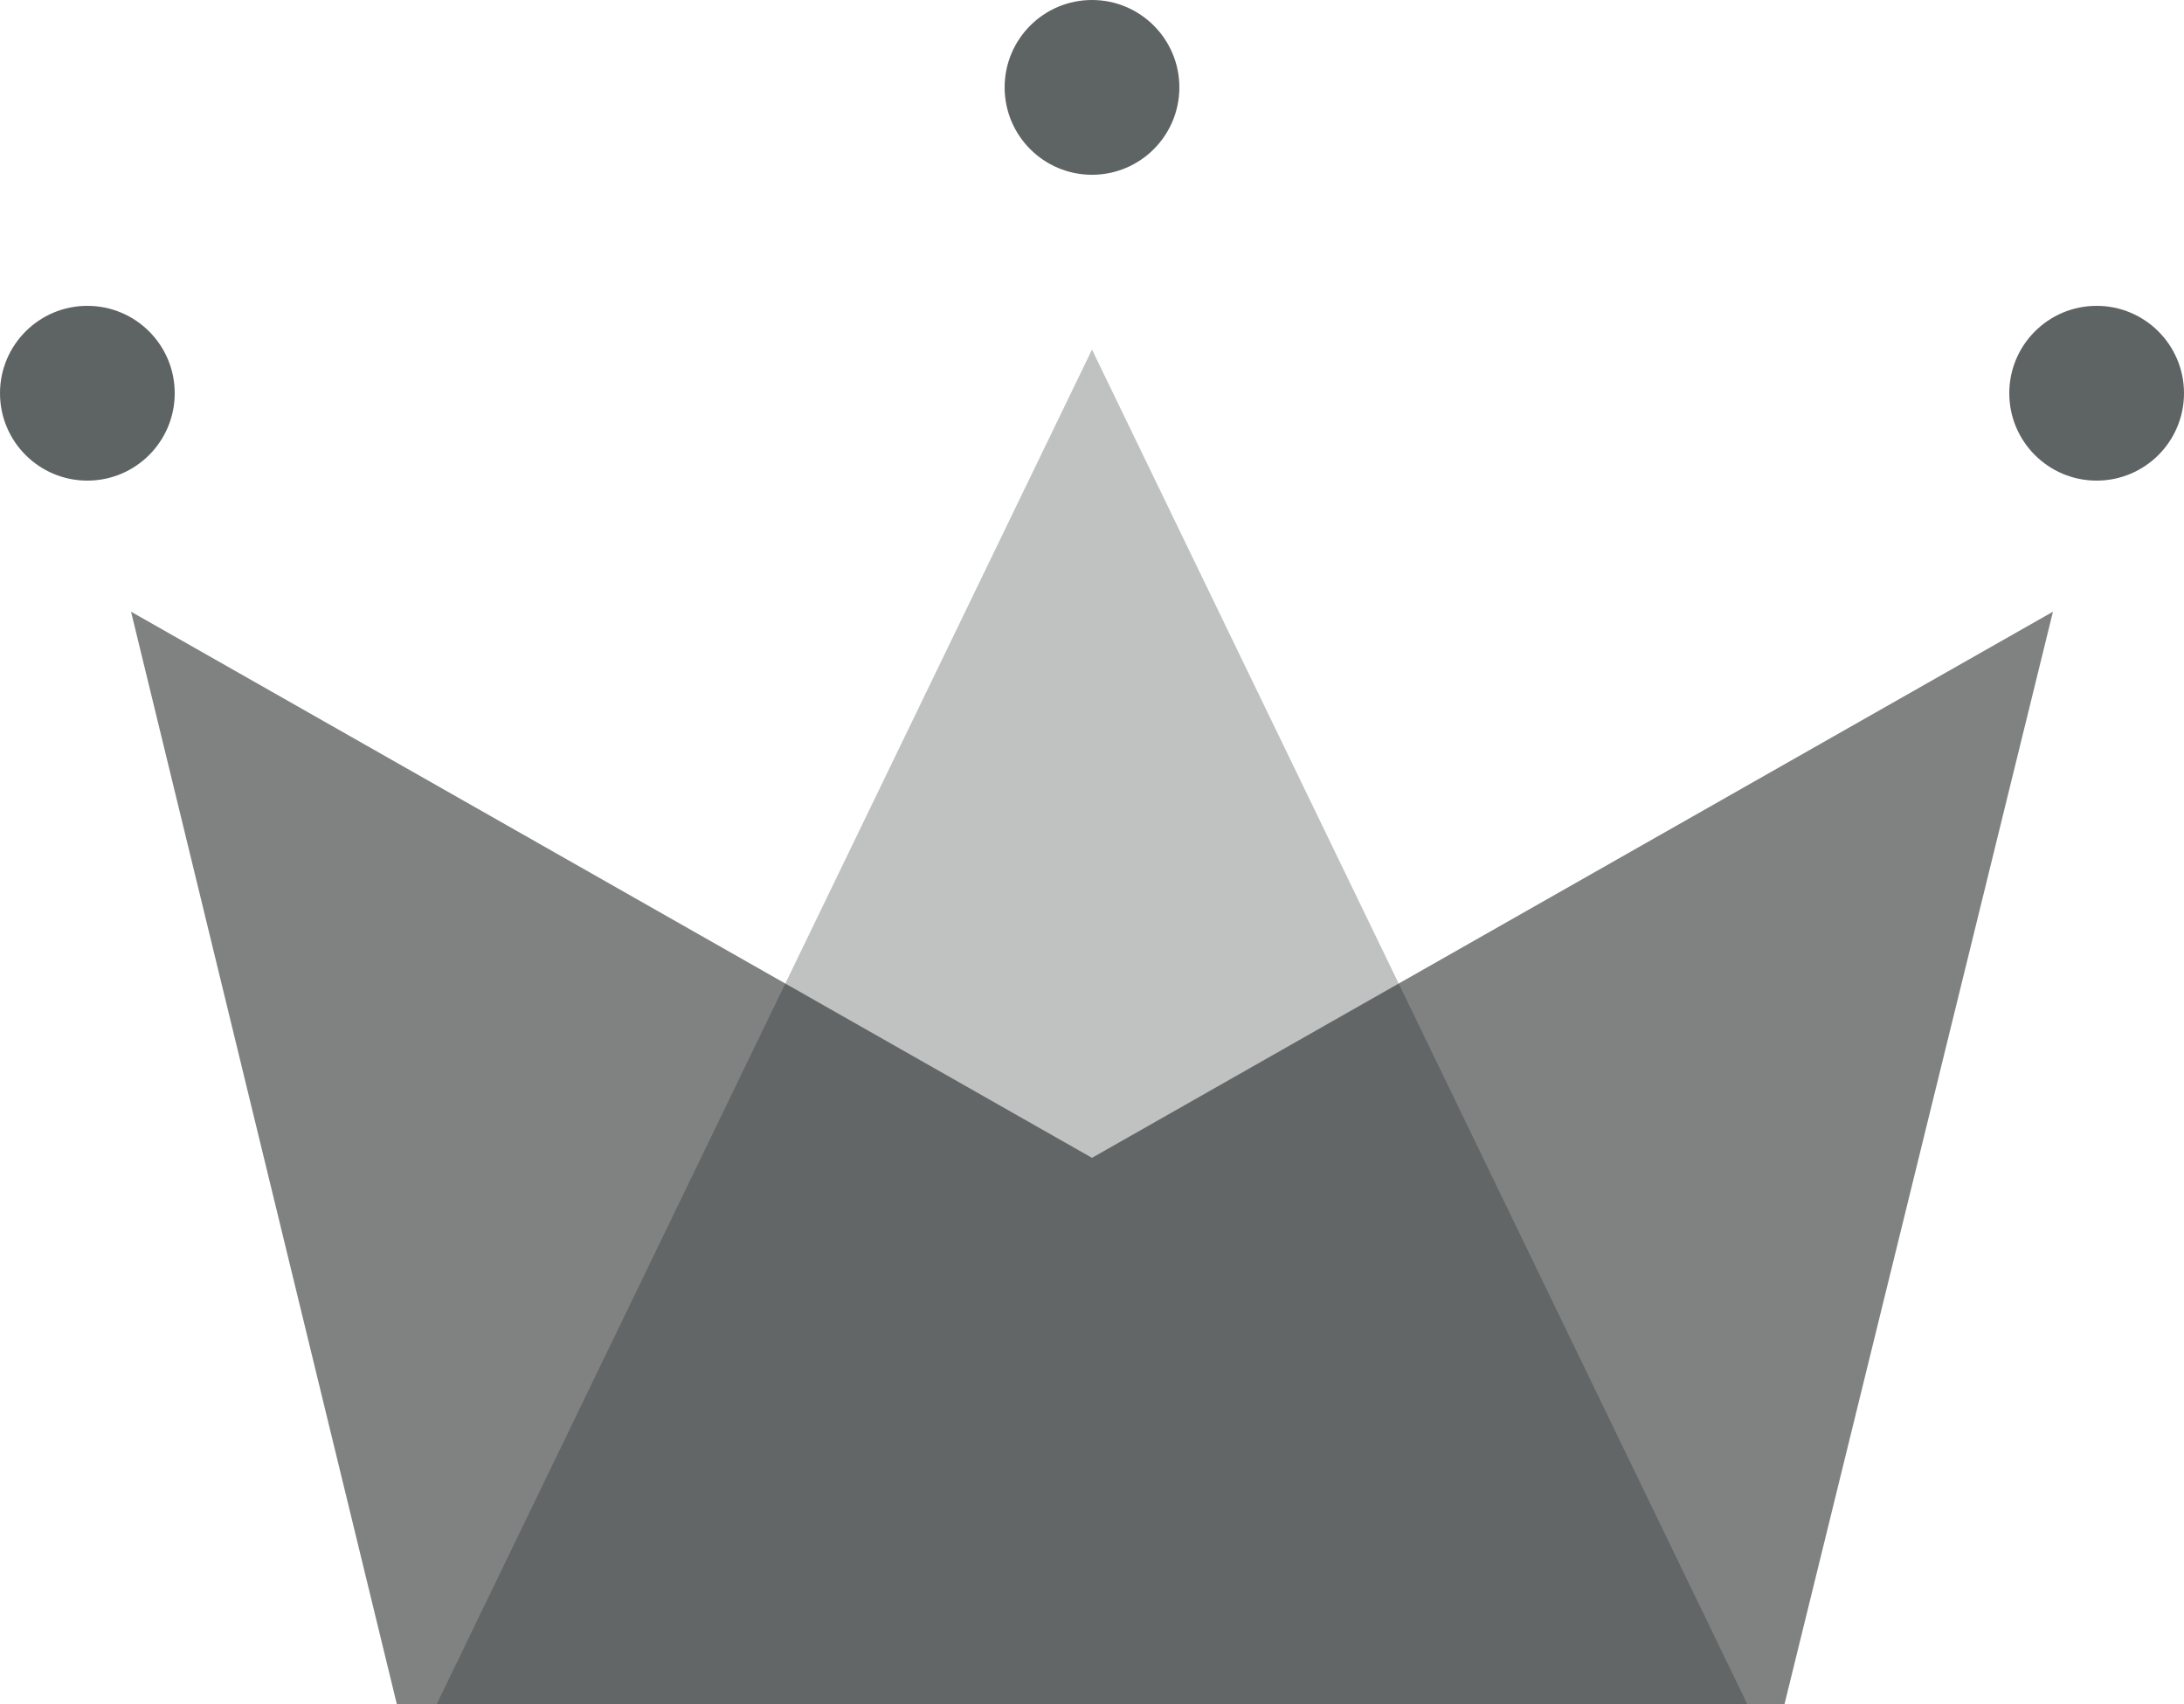
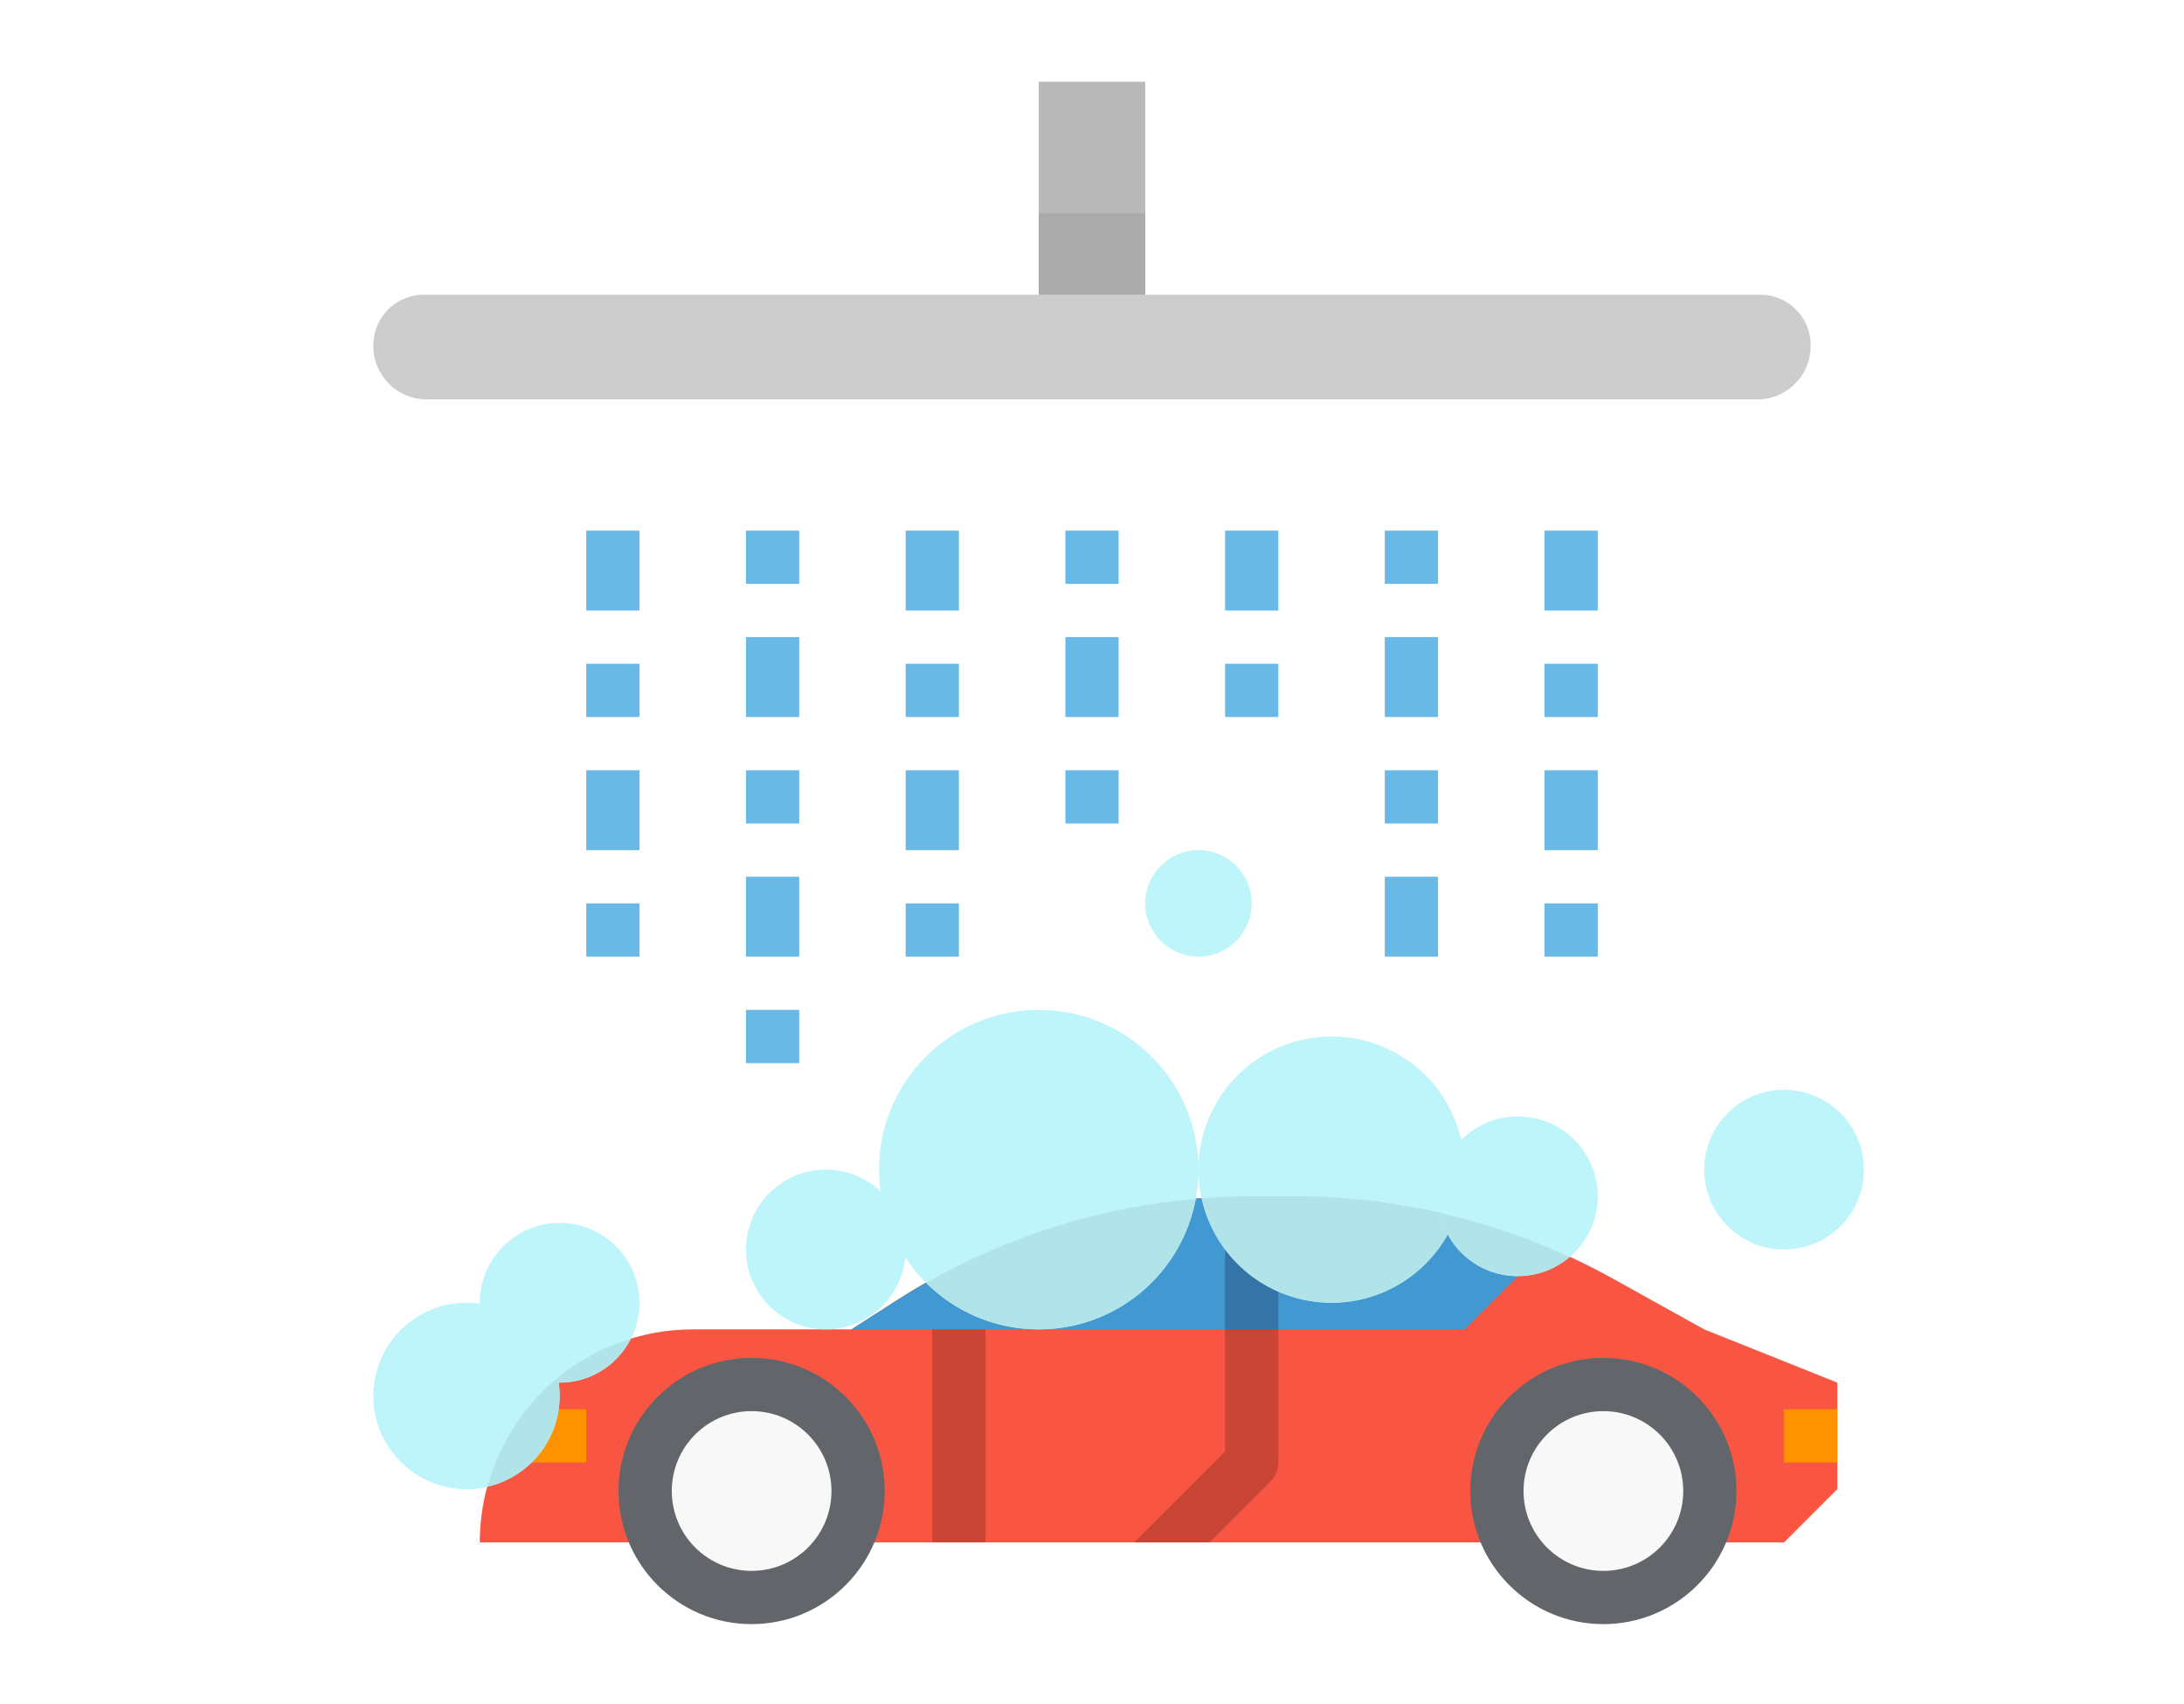
- <svg xmlns="http://www.w3.org/2000/svg" width="50px" height="39px" viewBox="0 0 50 39" version="1.1">
-   <g id="WiP" stroke="none" stroke-width="1" fill="none" fill-rule="evenodd">
-     <g id="Artboard" transform="translate(-90, -38)">
-       <g id="Group" transform="translate(90, 38)">
-         <polygon id="Rectangle" fill="#808282" points="3 14 25 26.5 47 14 40.855 39 9.084 39" />
-         <polygon id="Triangle" fill-opacity="0.263" fill="#101A1A" points="25 8 40 39 10 39" />
-         <circle id="Oval" fill="#5E6363" cx="2" cy="9" r="2" />
-         <circle id="Oval" fill="#5E6363" cx="25" cy="2" r="2" />
-         <circle id="Oval" fill="#5E6363" cx="48" cy="9" r="2" />
-       </g>
-     </g>
+ <svg xmlns="http://www.w3.org/2000/svg" width="50px" height="39px" viewBox="0 0 512 512">
+   <path d="m480 447.438-16 16.008h-392a63.992 63.992 0 0 1 21.9-48.2l.017-.015a63.989 63.989 0 0 1 42.093-15.794h47.672l13.854-8.873a197.118 197.118 0 0 1 106.314-31.127h13.074a197.113 197.113 0 0 1 95.725 24.805l27.351 15.196 40 16z" fill="#f85542" />
+   <circle cx="153.699" cy="448" fill="#f8f8f8" r="32" />
+   <circle cx="409.699" cy="448" fill="#f8f8f8" r="32" />
+   <path d="m153.7 488a40 40 0 1 1 40-40 40.047 40.047 0 0 1 -40 40zm0-64a24 24 0 1 0 24 24 24.027 24.027 0 0 0 -24-24z" fill="#62666a" />
+   <path d="m409.7 488a40 40 0 1 1 40-40 40.047 40.047 0 0 1 -40 40zm0-64a24 24 0 1 0 24 24 24.027 24.027 0 0 0 -24-24z" fill="#62666a" />
+   <path d="m184 400v-.562h-.319z" fill="#4298d1" />
+   <path d="m392 375.438.564-.835a197.037 197.037 0 0 0 -75.641-15.165h-13.074a197.118 197.118 0 0 0 -106.314 31.127l-13.535 8.669v.2h184z" fill="#4298d1" />
+   <path d="m304 407.438a8 8 0 0 1 -8-8v-40a8 8 0 0 1 16 0v40a8 8 0 0 1 -8 8z" fill="#3474a6" />
+   <path d="m208 399.438h16v64h-16z" fill="#c94536" />
+   <path d="m291.305 463.445 18.351-18.351a8 8 0 0 0 2.344-5.656v-40h-16v36.687l-27.32 27.32z" fill="#c94536" />
+   <path d="m464 423.438h16v16h-16z" fill="#ff9201" />
+   <path d="m80 423.438h24v16h-24z" fill="#ff9201" />
+   <circle cx="176" cy="375.438" fill="#bef5fa" r="24" />
+   <circle cx="240" cy="351.438" fill="#bef5fa" r="48" />
+   <path d="m287.161 360.222a196.972 196.972 0 0 0 -81 25.247 47.971 47.971 0 0 0 81-25.247z" fill="#b1e4e9" />
+   <circle cx="328" cy="351.438" fill="#bef5fa" r="40" />
+   <path d="m328 391.438a39.909 39.909 0 0 0 37.323-25.933 197.069 197.069 0 0 0 -48.4-6.067h-13.074c-4.976 0-9.934.215-14.873.588a39.98 39.98 0 0 0 39.024 31.412z" fill="#b1e4e9" />
+   <circle cx="384" cy="359.438" fill="#bef5fa" r="24" />
+   <path d="m360.534 364.424a23.853 23.853 0 0 0 38.958 13.205 196.966 196.966 0 0 0 -38.958-13.205z" fill="#b1e4e9" />
+   <circle cx="464" cy="351.438" fill="#bef5fa" r="24" />
+   <circle cx="96" cy="391.438" fill="#bef5fa" r="24" />
+   <path d="m117.292 402.293a63.945 63.945 0 0 0 -23.373 12.936c.7.061 1.368.209 2.081.209a23.91 23.91 0 0 0 21.292-13.145z" fill="#b1e4e9" />
+   <circle cx="68" cy="419.438" fill="#bef5fa" r="28" />
+   <path d="m96 419.438a28.09 28.09 0 0 0 -.547-5.431c-.507.416-1.042.792-1.537 1.224l-.018.016a63.909 63.909 0 0 0 -19.563 31.408 27.967 27.967 0 0 0 21.665-27.217z" fill="#b1e4e9" />
+   <circle cx="288" cy="271.438" fill="#bef5fa" r="16" />
+   <g fill="#69b9e7">
+     <path d="m248 159.438h16v16h-16z" />
+     <path d="m248 191.438h16v24h-16z" />
+     <path d="m248 231.438h16v16h-16z" />
+     <path d="m200 199.438h16v16h-16z" />
+     <path d="m200 159.438h16v24h-16z" />
+     <path d="m200 231.438h16v24h-16z" />
+     <path d="m200 271.438h16v16h-16z" />
+     <path d="m104 199.438h16v16h-16z" />
+     <path d="m104 159.438h16v24h-16z" />
+     <path d="m104 231.438h16v24h-16z" />
+     <path d="m104 271.438h16v16h-16z" />
+     <path d="m152 159.438h16v16h-16z" />
+     <path d="m152 191.438h16v24h-16z" />
+     <path d="m152 263.438h16v24h-16z" />
+     <path d="m152 231.438h16v16h-16z" />
+     <path d="m152 303.438h16v16h-16z" />
+     <path d="m392 199.438h16v16h-16z" />
+     <path d="m392 159.438h16v24h-16z" />
+     <path d="m392 231.438h16v24h-16z" />
+     <path d="m392 271.438h16v16h-16z" />
+     <path d="m296 199.438h16v16h-16z" />
+     <path d="m296 159.438h16v24h-16z" />
+     <path d="m344 159.438h16v16h-16z" />
+     <path d="m344 191.438h16v24h-16z" />
+     <path d="m344 263.438h16v24h-16z" />
+     <path d="m344 231.438h16v16h-16z" />
  </g>
+   <path d="m240 24.562h32v73.804h-32z" fill="#b9b9b9" />
+   <path d="m240 64h32v24.562h-32z" fill="#ababab" />
+   <path d="m456 120h-400a16 16 0 0 1 -16-16 15.192 15.192 0 0 1 16-15.438h400a15.192 15.192 0 0 1 16 15.438 16 16 0 0 1 -16 16z" fill="#cdcdcd" />
</svg>
